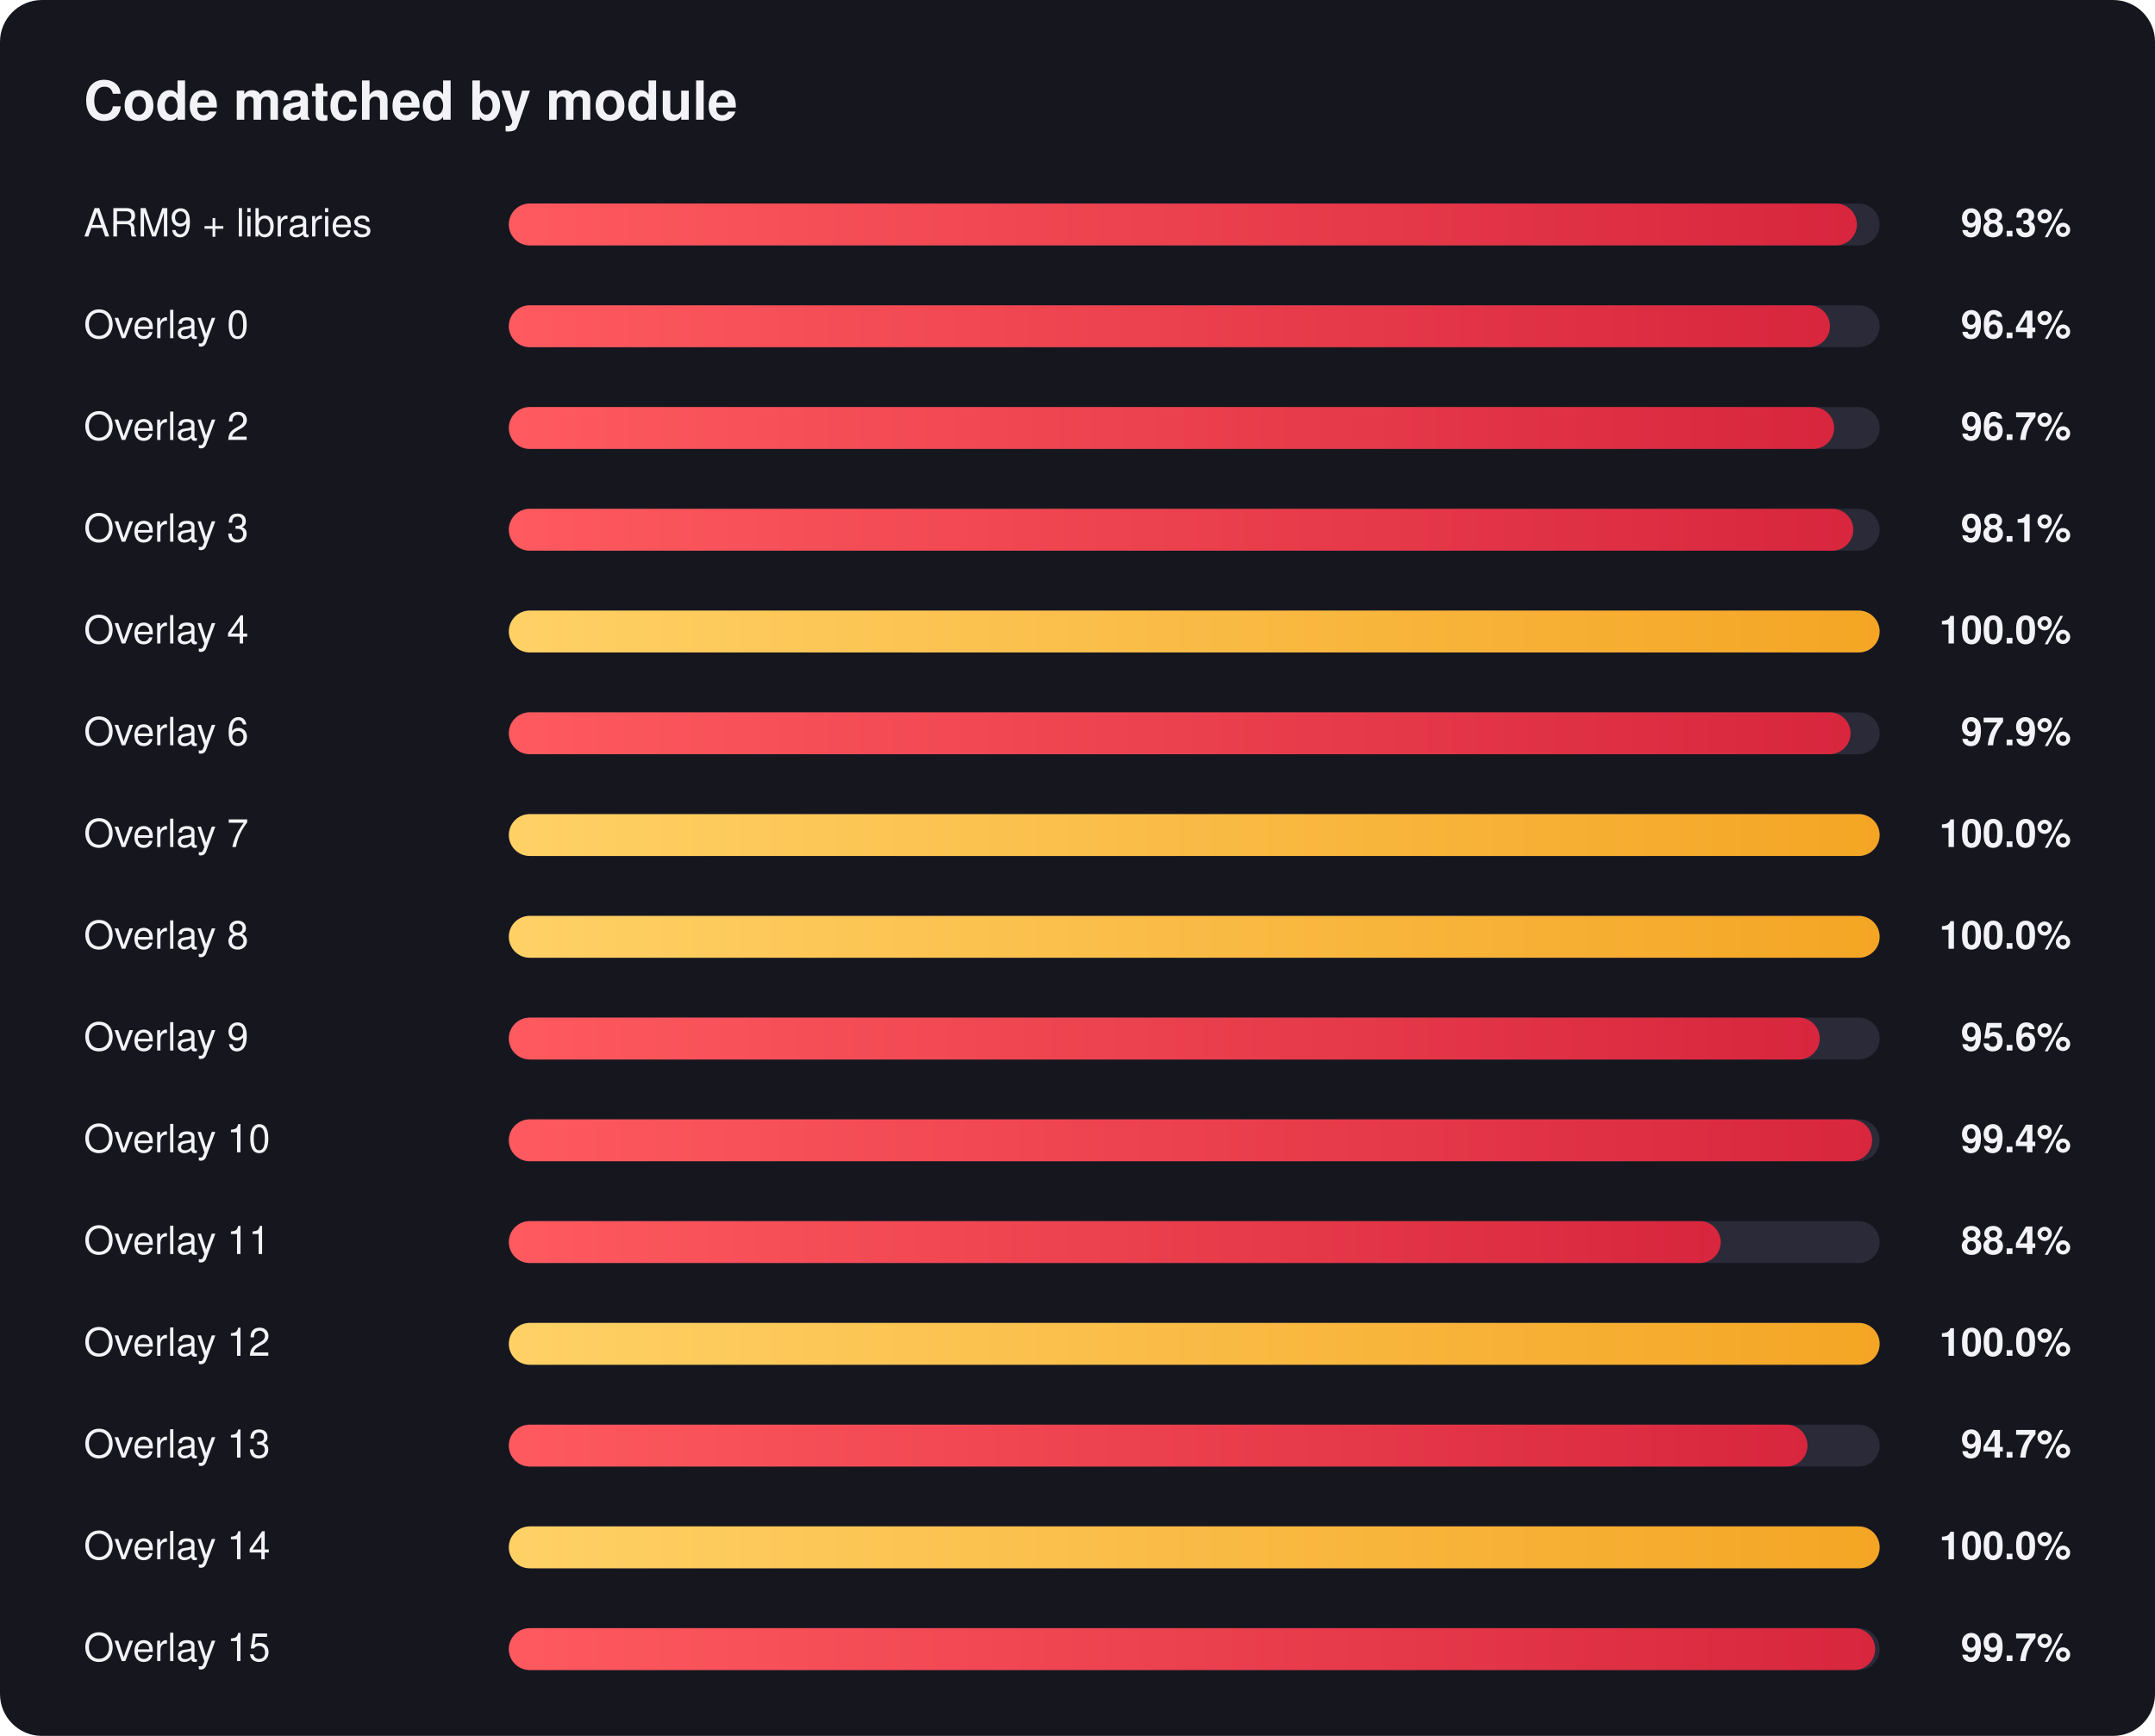
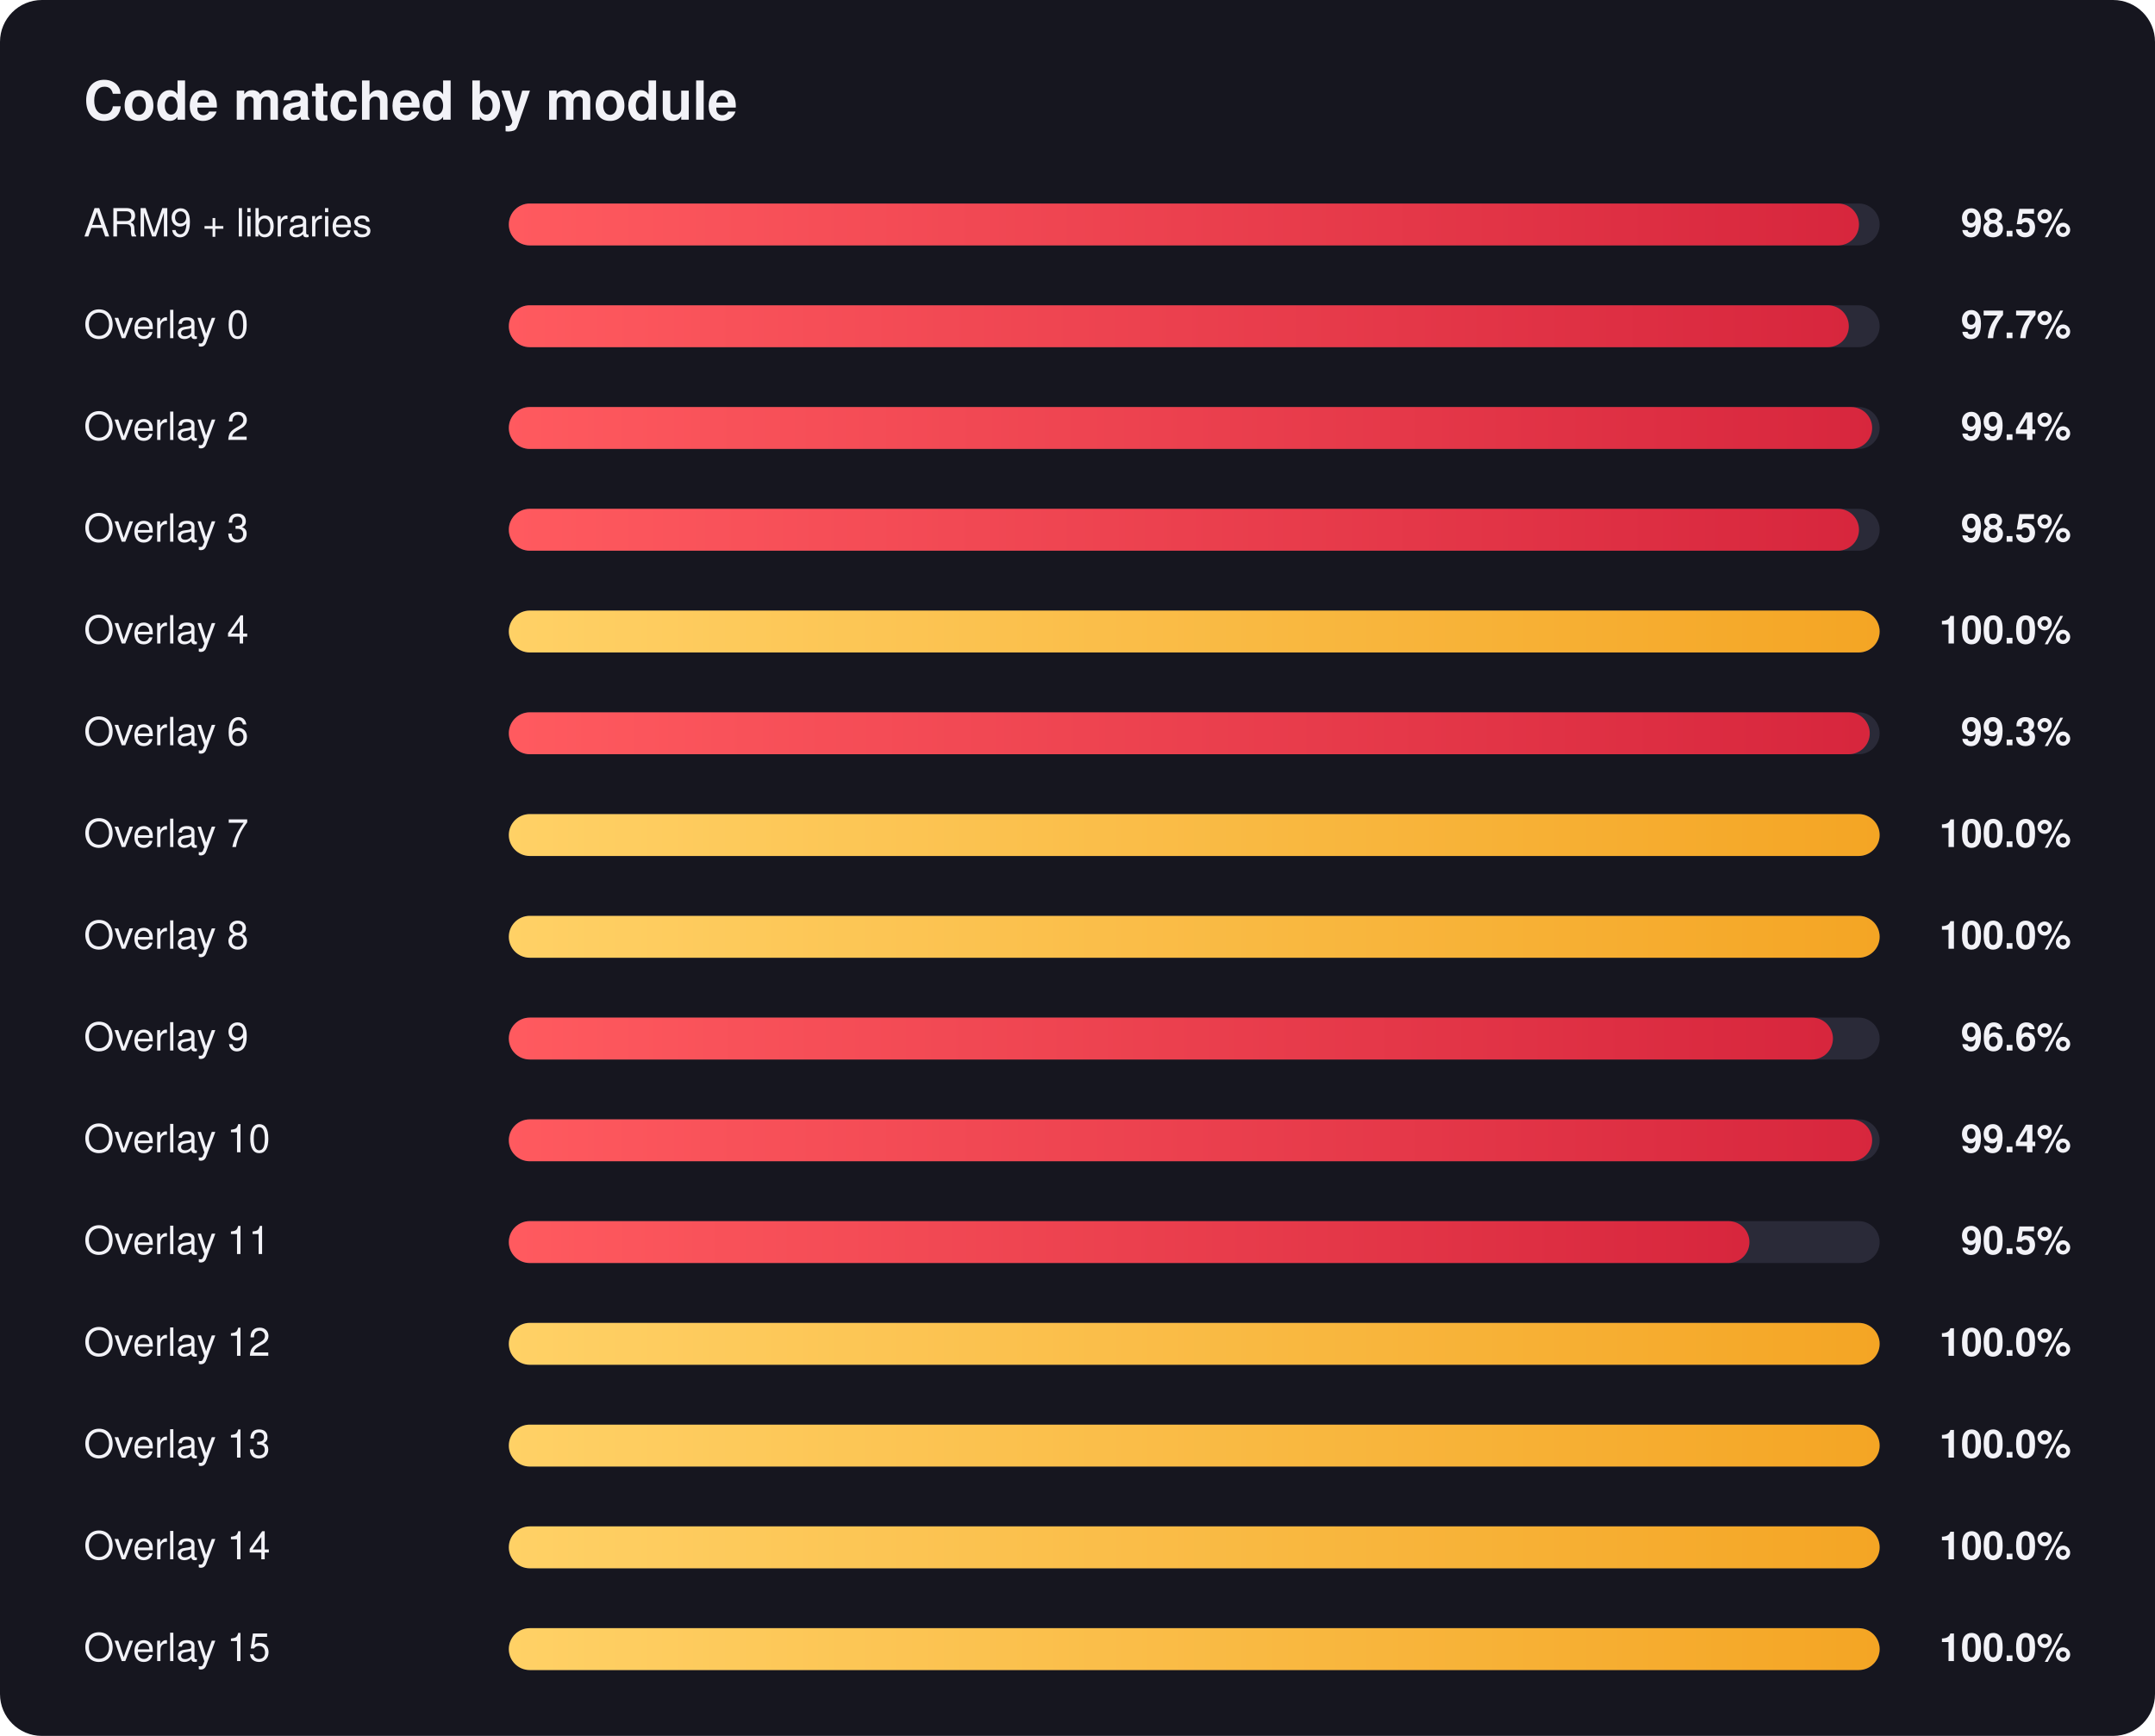
<svg xmlns="http://www.w3.org/2000/svg" width="720" height="580" viewBox="0 0 720 580" font-family="Segoe UI, Helvetica, Arial, sans-serif">
  <defs>
    <linearGradient id="red" x1="0" x2="1" y1="0" y2="0">
      <stop offset="0" stop-color="#ff5a5f" />
      <stop offset="1" stop-color="#d7263d" />
    </linearGradient>
    <linearGradient id="gold" x1="0" x2="1" y1="0" y2="0">
      <stop offset="0" stop-color="#ffd166" />
      <stop offset="1" stop-color="#f4a524" />
    </linearGradient>
  </defs>
  <rect width="720" height="580" rx="14" fill="#16161f" />
  <text x="28" y="40" fill="#f2f2f7" font-size="18" font-weight="700">Code matched by module</text>
  <text x="28" y="79" fill="#f2f2f7" font-size="13">ARM9 + libraries</text>
-   <text x="692" y="79" fill="#f2f2f7" font-size="13" font-weight="600" text-anchor="end">98.3%</text>
+   <text x="692" y="79" fill="#f2f2f7" font-size="13" font-weight="600" text-anchor="end">98.5%</text>
  <rect x="170" y="68" width="458" height="14" rx="7.0" fill="#2a2a38" />
-   <rect x="170" y="68" width="450.4" height="14" rx="7.0" fill="url(#red)" />
+   <rect x="170" y="68" width="451.1" height="14" rx="7.0" fill="url(#red)" />
  <text x="28" y="113" fill="#f2f2f7" font-size="13">Overlay 0</text>
-   <text x="692" y="113" fill="#f2f2f7" font-size="13" font-weight="600" text-anchor="end">96.4%</text>
+   <text x="692" y="113" fill="#f2f2f7" font-size="13" font-weight="600" text-anchor="end">97.7%</text>
  <rect x="170" y="102" width="458" height="14" rx="7.0" fill="#2a2a38" />
-   <rect x="170" y="102" width="441.4" height="14" rx="7.0" fill="url(#red)" />
+   <rect x="170" y="102" width="447.7" height="14" rx="7.0" fill="url(#red)" />
  <text x="28" y="147" fill="#f2f2f7" font-size="13">Overlay 2</text>
-   <text x="692" y="147" fill="#f2f2f7" font-size="13" font-weight="600" text-anchor="end">96.7%</text>
+   <text x="692" y="147" fill="#f2f2f7" font-size="13" font-weight="600" text-anchor="end">99.4%</text>
  <rect x="170" y="136" width="458" height="14" rx="7.0" fill="#2a2a38" />
-   <rect x="170" y="136" width="442.8" height="14" rx="7.0" fill="url(#red)" />
+   <rect x="170" y="136" width="455.5" height="14" rx="7.0" fill="url(#red)" />
  <text x="28" y="181" fill="#f2f2f7" font-size="13">Overlay 3</text>
-   <text x="692" y="181" fill="#f2f2f7" font-size="13" font-weight="600" text-anchor="end">98.1%</text>
+   <text x="692" y="181" fill="#f2f2f7" font-size="13" font-weight="600" text-anchor="end">98.5%</text>
  <rect x="170" y="170" width="458" height="14" rx="7.0" fill="#2a2a38" />
-   <rect x="170" y="170" width="449.2" height="14" rx="7.0" fill="url(#red)" />
+   <rect x="170" y="170" width="451.1" height="14" rx="7.0" fill="url(#red)" />
  <text x="28" y="215" fill="#f2f2f7" font-size="13">Overlay 4</text>
  <text x="692" y="215" fill="#f2f2f7" font-size="13" font-weight="600" text-anchor="end">100.0%</text>
  <rect x="170" y="204" width="458" height="14" rx="7.0" fill="#2a2a38" />
  <rect x="170" y="204" width="458.0" height="14" rx="7.0" fill="url(#gold)" />
  <text x="28" y="249" fill="#f2f2f7" font-size="13">Overlay 6</text>
-   <text x="692" y="249" fill="#f2f2f7" font-size="13" font-weight="600" text-anchor="end">97.9%</text>
+   <text x="692" y="249" fill="#f2f2f7" font-size="13" font-weight="600" text-anchor="end">99.3%</text>
  <rect x="170" y="238" width="458" height="14" rx="7.0" fill="#2a2a38" />
-   <rect x="170" y="238" width="448.3" height="14" rx="7.0" fill="url(#red)" />
+   <rect x="170" y="238" width="454.7" height="14" rx="7.0" fill="url(#red)" />
  <text x="28" y="283" fill="#f2f2f7" font-size="13">Overlay 7</text>
  <text x="692" y="283" fill="#f2f2f7" font-size="13" font-weight="600" text-anchor="end">100.0%</text>
  <rect x="170" y="272" width="458" height="14" rx="7.0" fill="#2a2a38" />
  <rect x="170" y="272" width="458.0" height="14" rx="7.0" fill="url(#gold)" />
  <text x="28" y="317" fill="#f2f2f7" font-size="13">Overlay 8</text>
  <text x="692" y="317" fill="#f2f2f7" font-size="13" font-weight="600" text-anchor="end">100.0%</text>
  <rect x="170" y="306" width="458" height="14" rx="7.0" fill="#2a2a38" />
  <rect x="170" y="306" width="458.0" height="14" rx="7.0" fill="url(#gold)" />
  <text x="28" y="351" fill="#f2f2f7" font-size="13">Overlay 9</text>
-   <text x="692" y="351" fill="#f2f2f7" font-size="13" font-weight="600" text-anchor="end">95.6%</text>
+   <text x="692" y="351" fill="#f2f2f7" font-size="13" font-weight="600" text-anchor="end">96.6%</text>
  <rect x="170" y="340" width="458" height="14" rx="7.0" fill="#2a2a38" />
-   <rect x="170" y="340" width="438.0" height="14" rx="7.0" fill="url(#red)" />
+   <rect x="170" y="340" width="442.4" height="14" rx="7.0" fill="url(#red)" />
  <text x="28" y="385" fill="#f2f2f7" font-size="13">Overlay 10</text>
  <text x="692" y="385" fill="#f2f2f7" font-size="13" font-weight="600" text-anchor="end">99.4%</text>
  <rect x="170" y="374" width="458" height="14" rx="7.0" fill="#2a2a38" />
  <rect x="170" y="374" width="455.5" height="14" rx="7.0" fill="url(#red)" />
  <text x="28" y="419" fill="#f2f2f7" font-size="13">Overlay 11</text>
-   <text x="692" y="419" fill="#f2f2f7" font-size="13" font-weight="600" text-anchor="end">88.4%</text>
+   <text x="692" y="419" fill="#f2f2f7" font-size="13" font-weight="600" text-anchor="end">90.5%</text>
  <rect x="170" y="408" width="458" height="14" rx="7.0" fill="#2a2a38" />
-   <rect x="170" y="408" width="404.9" height="14" rx="7.0" fill="url(#red)" />
+   <rect x="170" y="408" width="414.5" height="14" rx="7.0" fill="url(#red)" />
  <text x="28" y="453" fill="#f2f2f7" font-size="13">Overlay 12</text>
  <text x="692" y="453" fill="#f2f2f7" font-size="13" font-weight="600" text-anchor="end">100.0%</text>
  <rect x="170" y="442" width="458" height="14" rx="7.0" fill="#2a2a38" />
  <rect x="170" y="442" width="458.0" height="14" rx="7.0" fill="url(#gold)" />
  <text x="28" y="487" fill="#f2f2f7" font-size="13">Overlay 13</text>
-   <text x="692" y="487" fill="#f2f2f7" font-size="13" font-weight="600" text-anchor="end">94.7%</text>
+   <text x="692" y="487" fill="#f2f2f7" font-size="13" font-weight="600" text-anchor="end">100.0%</text>
  <rect x="170" y="476" width="458" height="14" rx="7.0" fill="#2a2a38" />
-   <rect x="170" y="476" width="433.9" height="14" rx="7.0" fill="url(#red)" />
+   <rect x="170" y="476" width="458.0" height="14" rx="7.0" fill="url(#gold)" />
  <text x="28" y="521" fill="#f2f2f7" font-size="13">Overlay 14</text>
  <text x="692" y="521" fill="#f2f2f7" font-size="13" font-weight="600" text-anchor="end">100.0%</text>
  <rect x="170" y="510" width="458" height="14" rx="7.0" fill="#2a2a38" />
  <rect x="170" y="510" width="458.0" height="14" rx="7.0" fill="url(#gold)" />
  <text x="28" y="555" fill="#f2f2f7" font-size="13">Overlay 15</text>
-   <text x="692" y="555" fill="#f2f2f7" font-size="13" font-weight="600" text-anchor="end">99.7%</text>
+   <text x="692" y="555" fill="#f2f2f7" font-size="13" font-weight="600" text-anchor="end">100.0%</text>
  <rect x="170" y="544" width="458" height="14" rx="7.0" fill="#2a2a38" />
-   <rect x="170" y="544" width="456.5" height="14" rx="7.0" fill="url(#red)" />
+   <rect x="170" y="544" width="458.0" height="14" rx="7.0" fill="url(#gold)" />
</svg>
